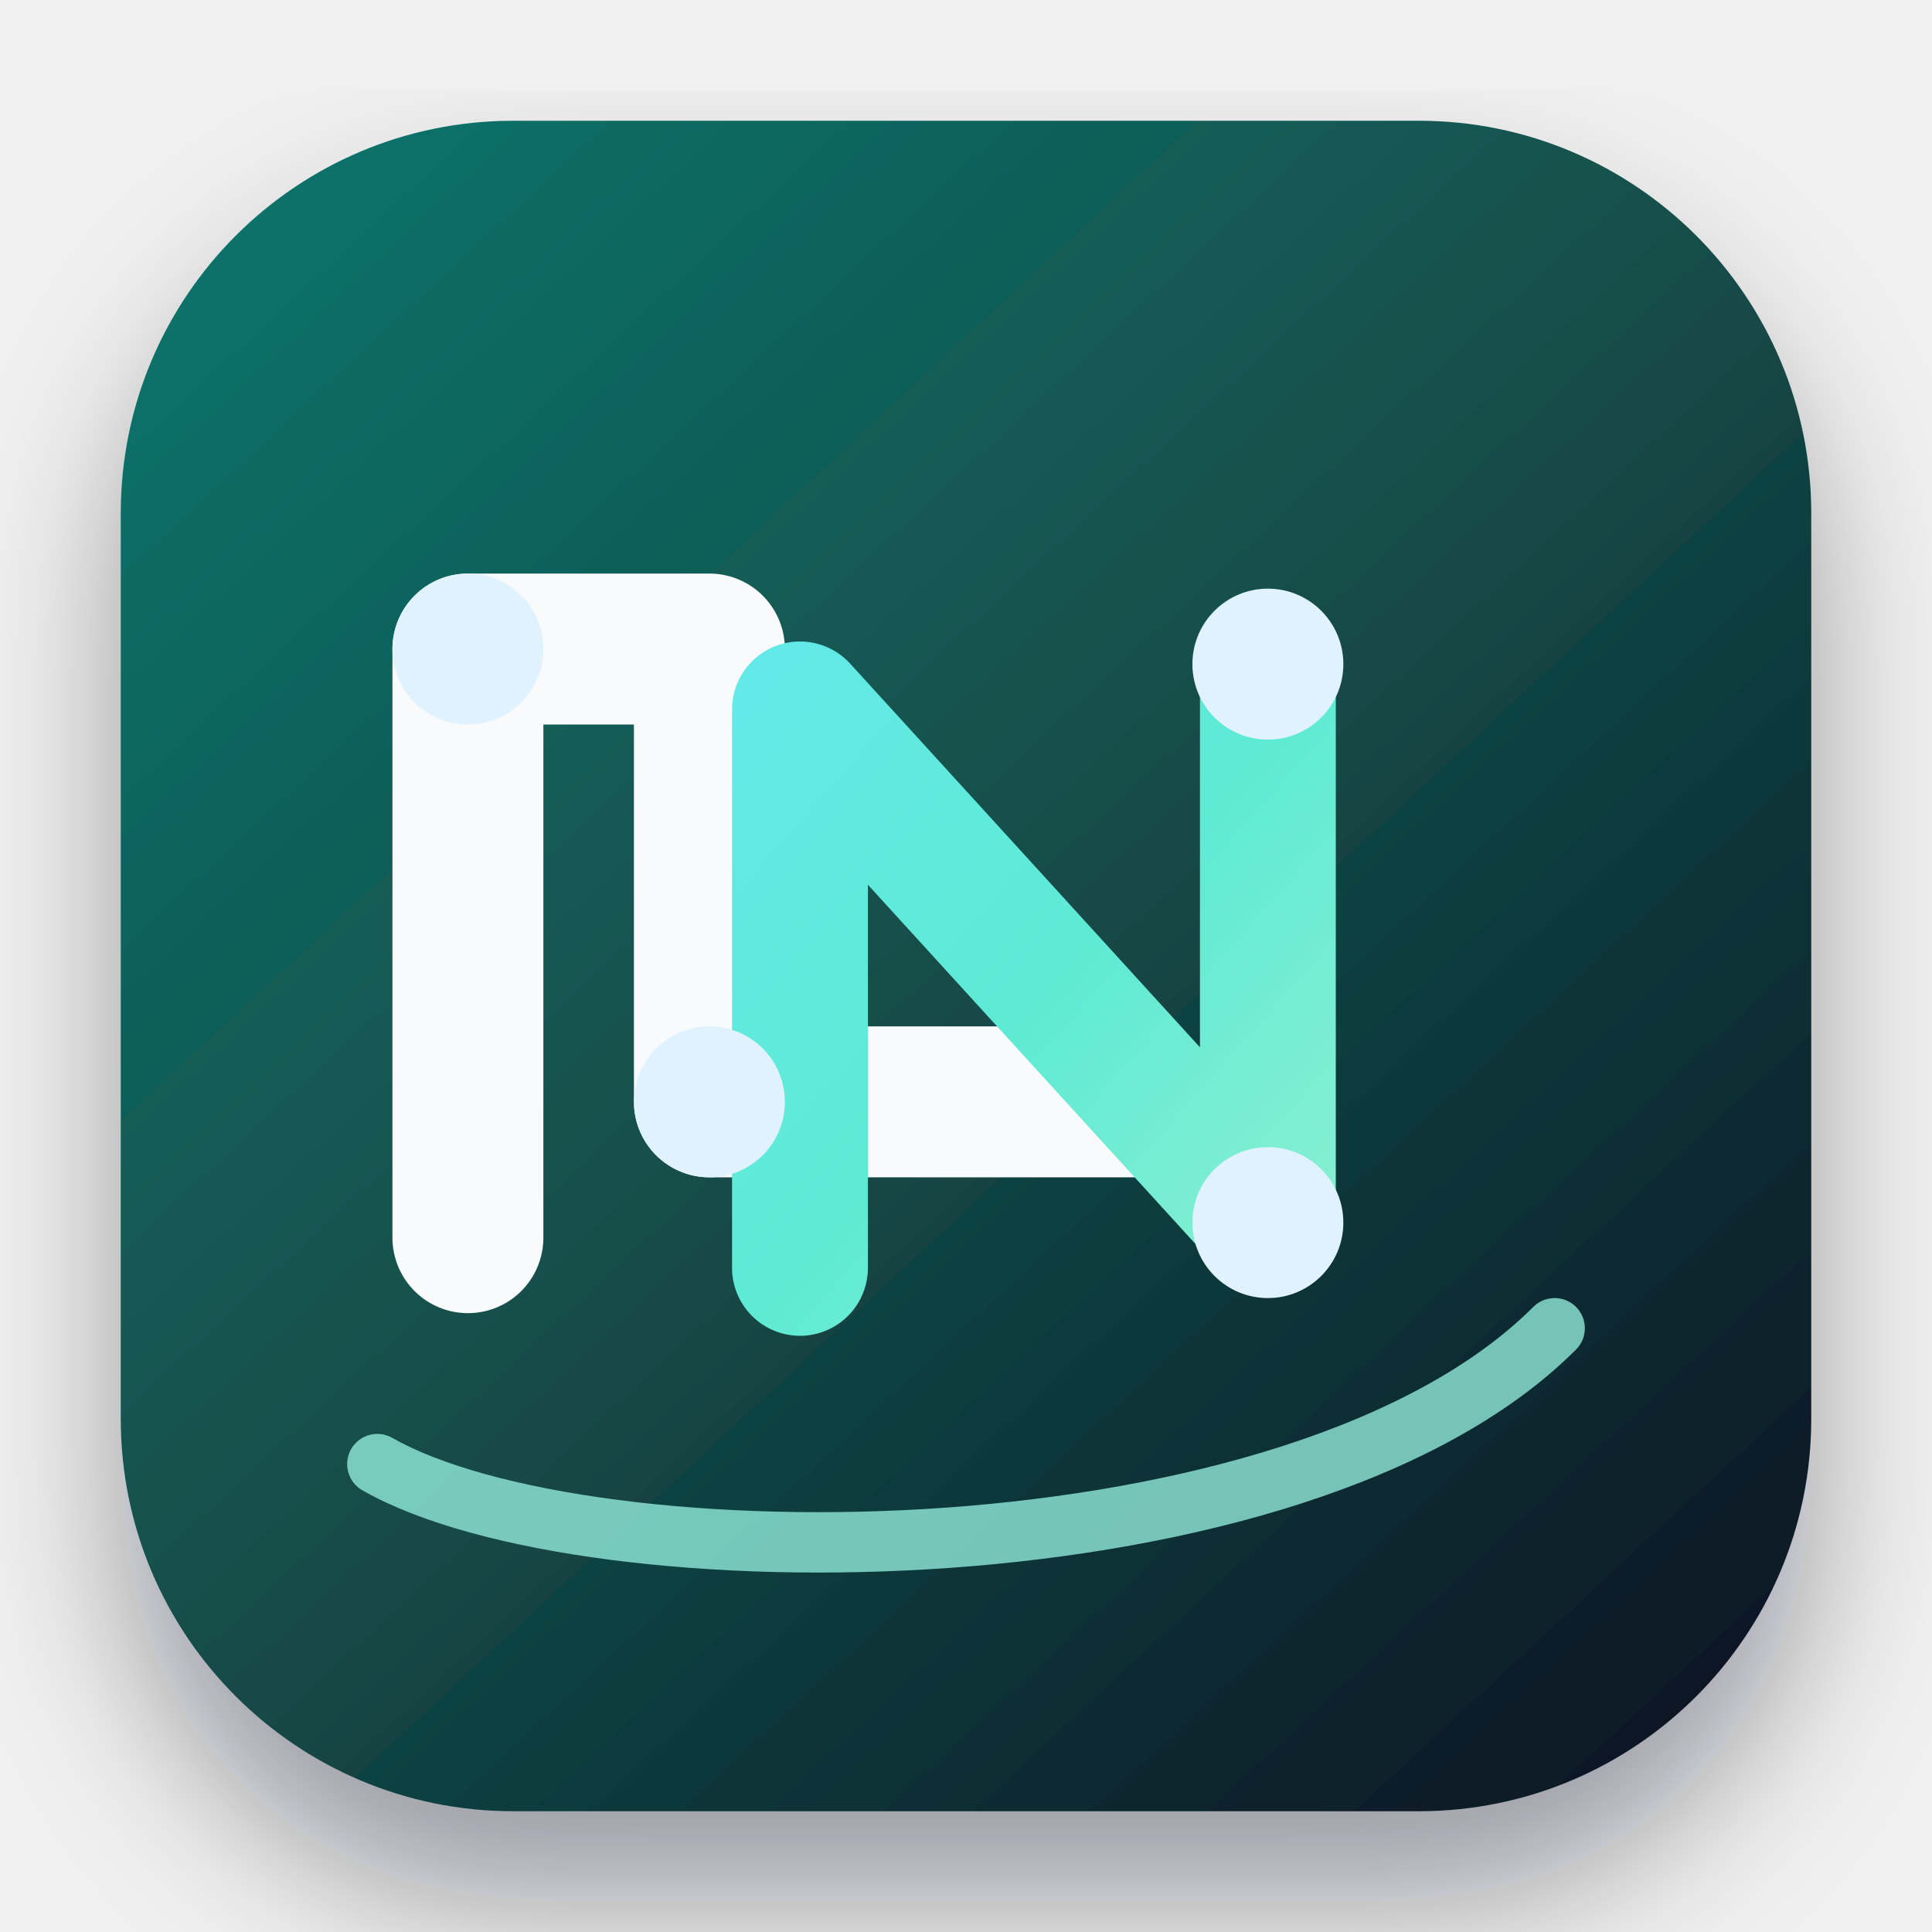
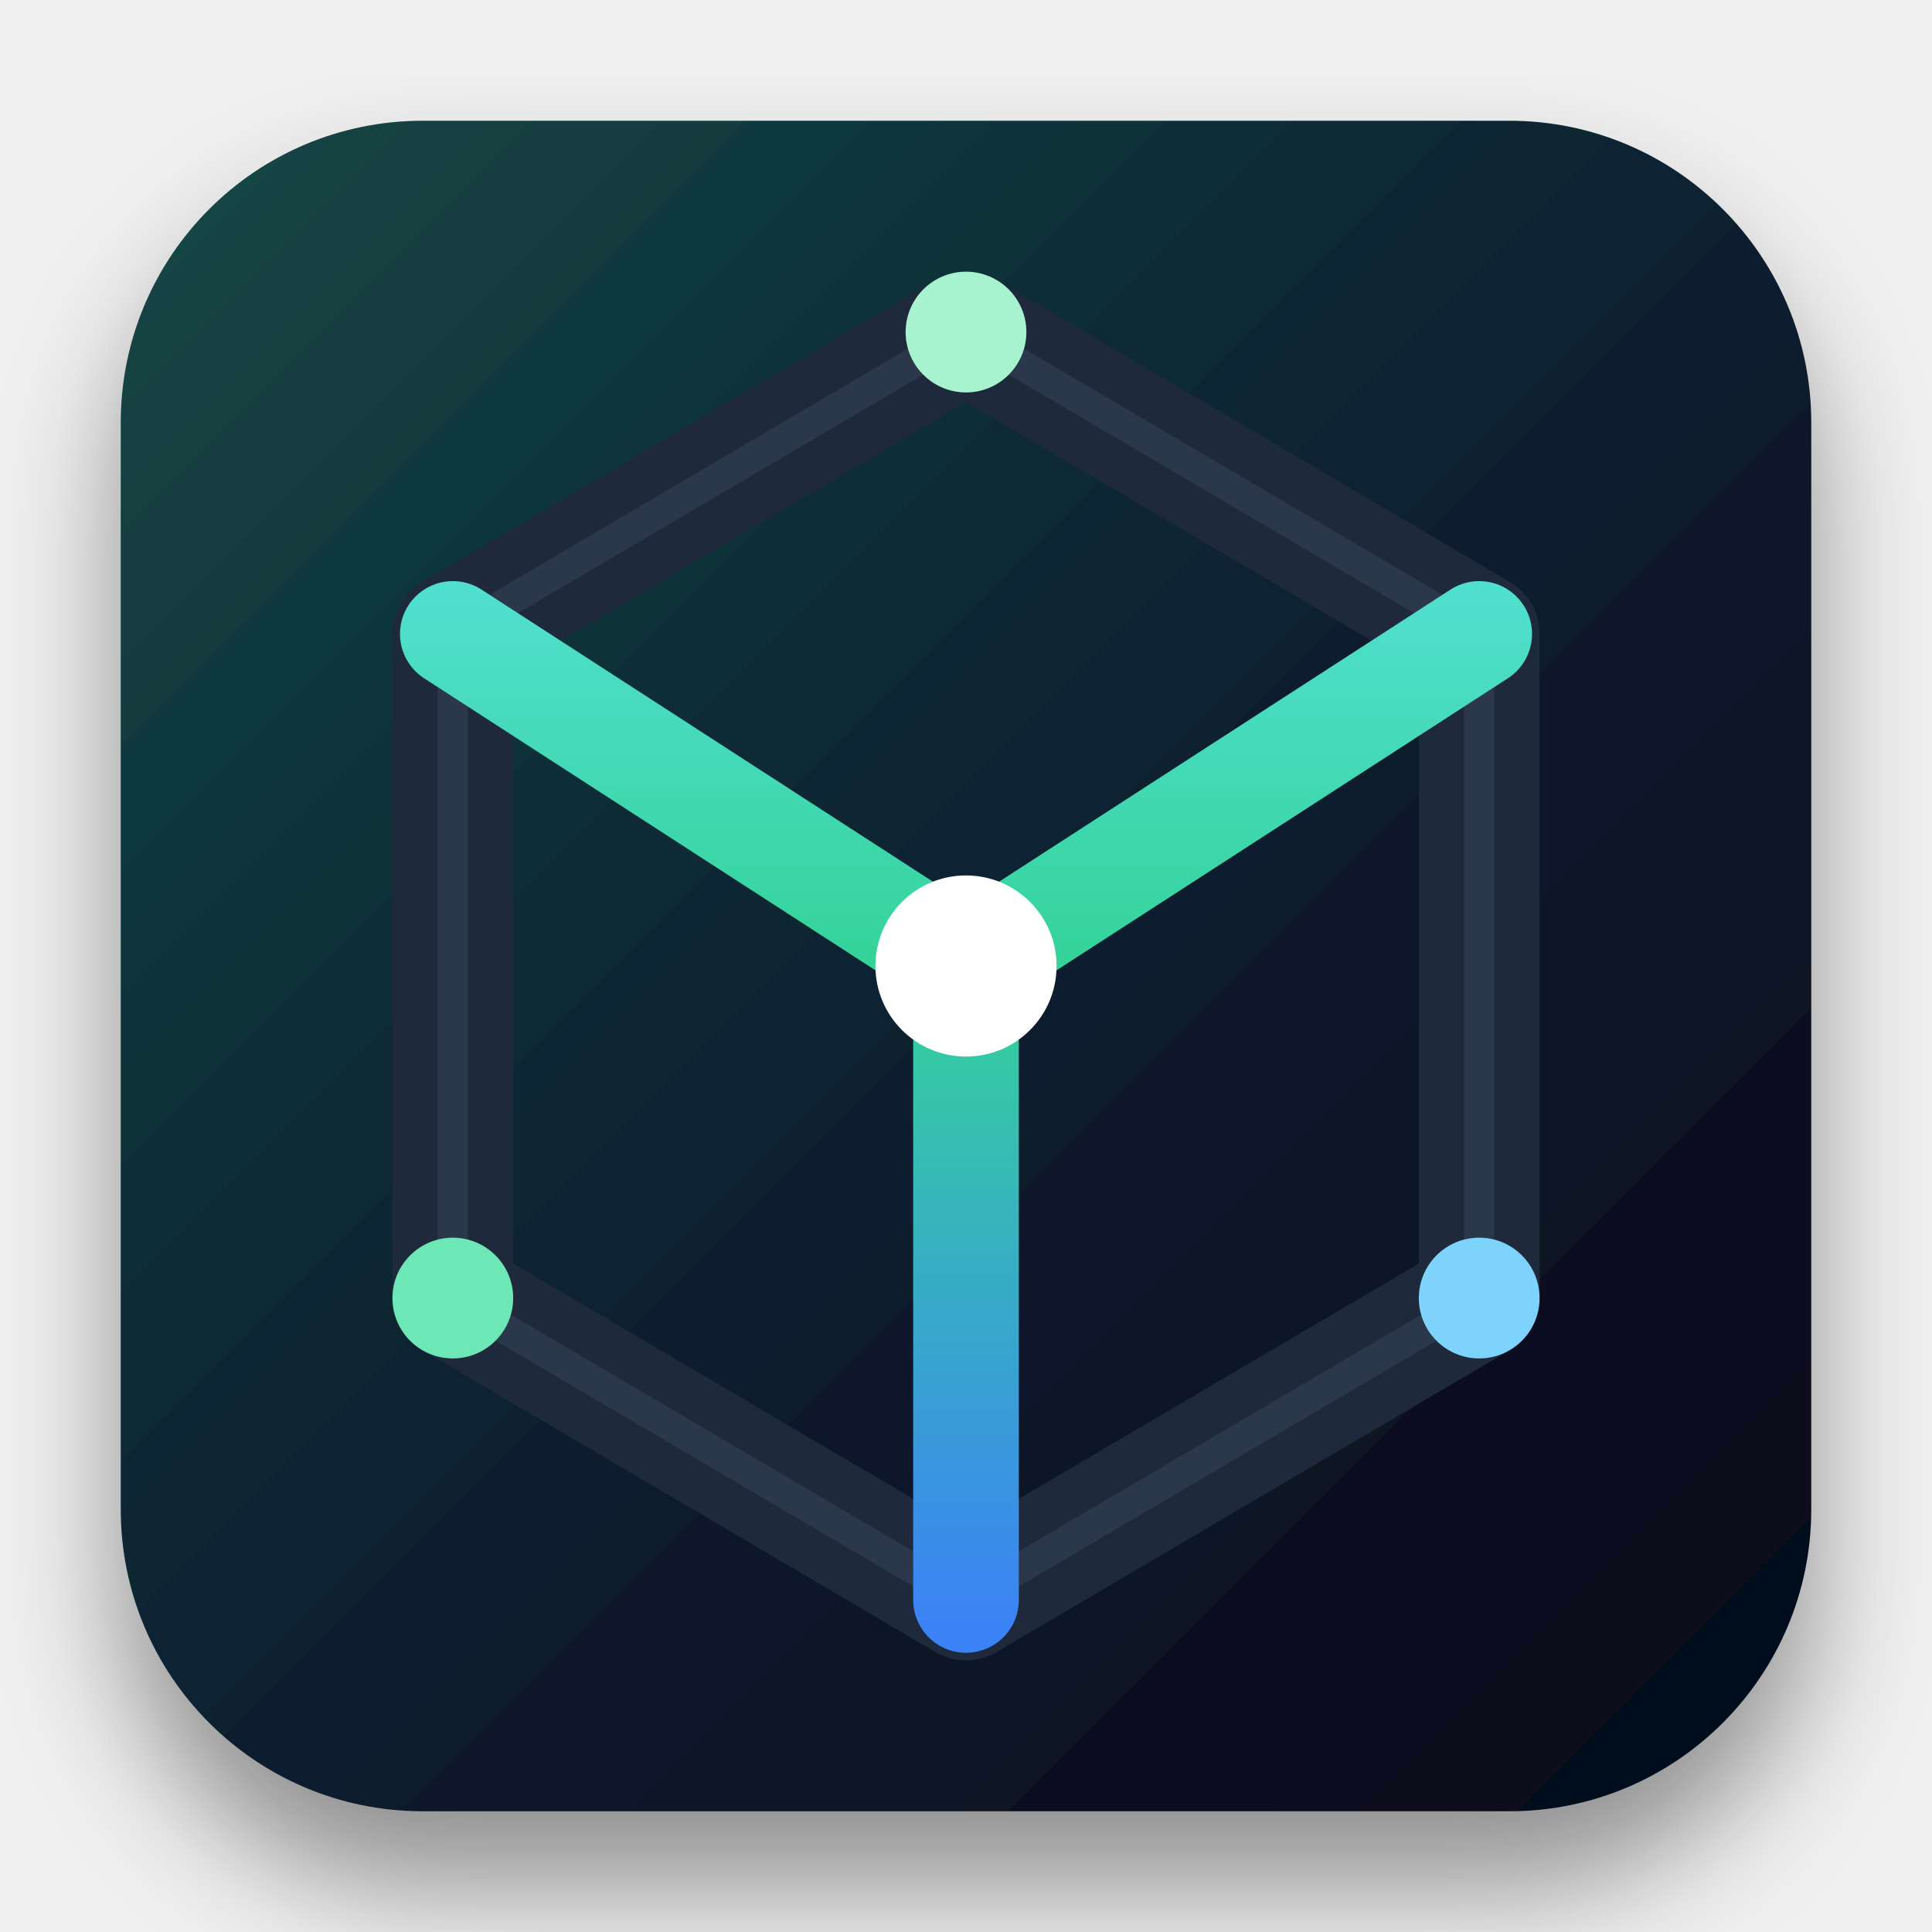
- <svg xmlns="http://www.w3.org/2000/svg" viewBox="0 0 128 128" role="img" aria-label="Lucid Net">
+ <svg xmlns="http://www.w3.org/2000/svg" viewBox="0 0 128 128" role="img" aria-label="Lucid Net - Omni-Hex">
  <defs>
-     <linearGradient id="bg" x1="12" y1="8" x2="116" y2="120" gradientUnits="userSpaceOnUse">
-       <stop offset="0" stop-color="#0f766e" />
-       <stop offset="0.48" stop-color="#134e4a" />
-       <stop offset="1" stop-color="#0b1220" />
+     <linearGradient id="bg-hex" x1="0" y1="0" x2="128" y2="128" gradientUnits="userSpaceOnUse">
+       <stop offset="0" stop-color="#134e4a" />
+       <stop offset="0.6" stop-color="#0f172a" />
+       <stop offset="1" stop-color="#020617" />
    </linearGradient>
-     <linearGradient id="line" x1="28" y1="32" x2="100" y2="96" gradientUnits="userSpaceOnUse">
+     <linearGradient id="route-path" x1="64" y1="20" x2="64" y2="108" gradientUnits="userSpaceOnUse">
      <stop offset="0" stop-color="#67e8f9" />
-       <stop offset="0.55" stop-color="#5eead4" />
-       <stop offset="1" stop-color="#a7f3d0" />
+       <stop offset="0.5" stop-color="#34d399" />
+       <stop offset="1" stop-color="#3b82f6" />
    </linearGradient>
-     <filter id="shadow" x="-20%" y="-20%" width="140%" height="140%">
-       <feDropShadow dx="0" dy="6" stdDeviation="5" flood-color="#020617" flood-opacity="0.35" />
+     <filter id="hex-shadow">
+       <feDropShadow dx="0" dy="5" stdDeviation="4" flood-color="#000" flood-opacity="0.4" />
    </filter>
  </defs>
-   <rect x="8" y="8" width="112" height="112" rx="26" fill="url(#bg)" filter="url(#shadow)" />
-   <path d="M31 82 L31 43 L47 43 L47 73 L76 73" fill="none" stroke="#f8fafc" stroke-width="10" stroke-linecap="round" stroke-linejoin="round" />
-   <path d="M53 84 L53 47 L84 81 L84 44" fill="none" stroke="url(#line)" stroke-width="9" stroke-linecap="round" stroke-linejoin="round" />
-   <g fill="#e0f2fe">
-     <circle cx="31" cy="43" r="5" />
-     <circle cx="47" cy="73" r="5" />
-     <circle cx="84" cy="44" r="5" />
-     <circle cx="84" cy="81" r="5" />
+   <rect x="8" y="8" width="112" height="112" rx="20" fill="url(#bg-hex)" filter="url(#hex-shadow)" />
+   <polygon points="64,22 98,42 98,86 64,106 30,86 30,42" fill="none" stroke="#1e293b" stroke-width="8" stroke-linejoin="round" />
+   <polygon points="64,22 98,42 98,86 64,106 30,86 30,42" fill="none" stroke="#334155" stroke-width="2" stroke-linejoin="round" opacity="0.6" />
+   <path d="M30 42 L64 64 L98 42 M64 64 L64 106" fill="none" stroke="url(#route-path)" stroke-width="7" stroke-linecap="round" stroke-linejoin="round" />
+   <g fill="#ffffff">
+     <circle cx="64" cy="64" r="6" />
+     <circle cx="64" cy="22" r="4" fill="#a7f3d0" />
+     <circle cx="98" cy="86" r="4" fill="#7dd3fc" />
+     <circle cx="30" cy="86" r="4" fill="#6ee7b7" />
  </g>
-   <path d="M25 97 C39 105 86 105 103 88" fill="none" stroke="#99f6e4" stroke-width="4" stroke-linecap="round" opacity="0.75" />
</svg>
